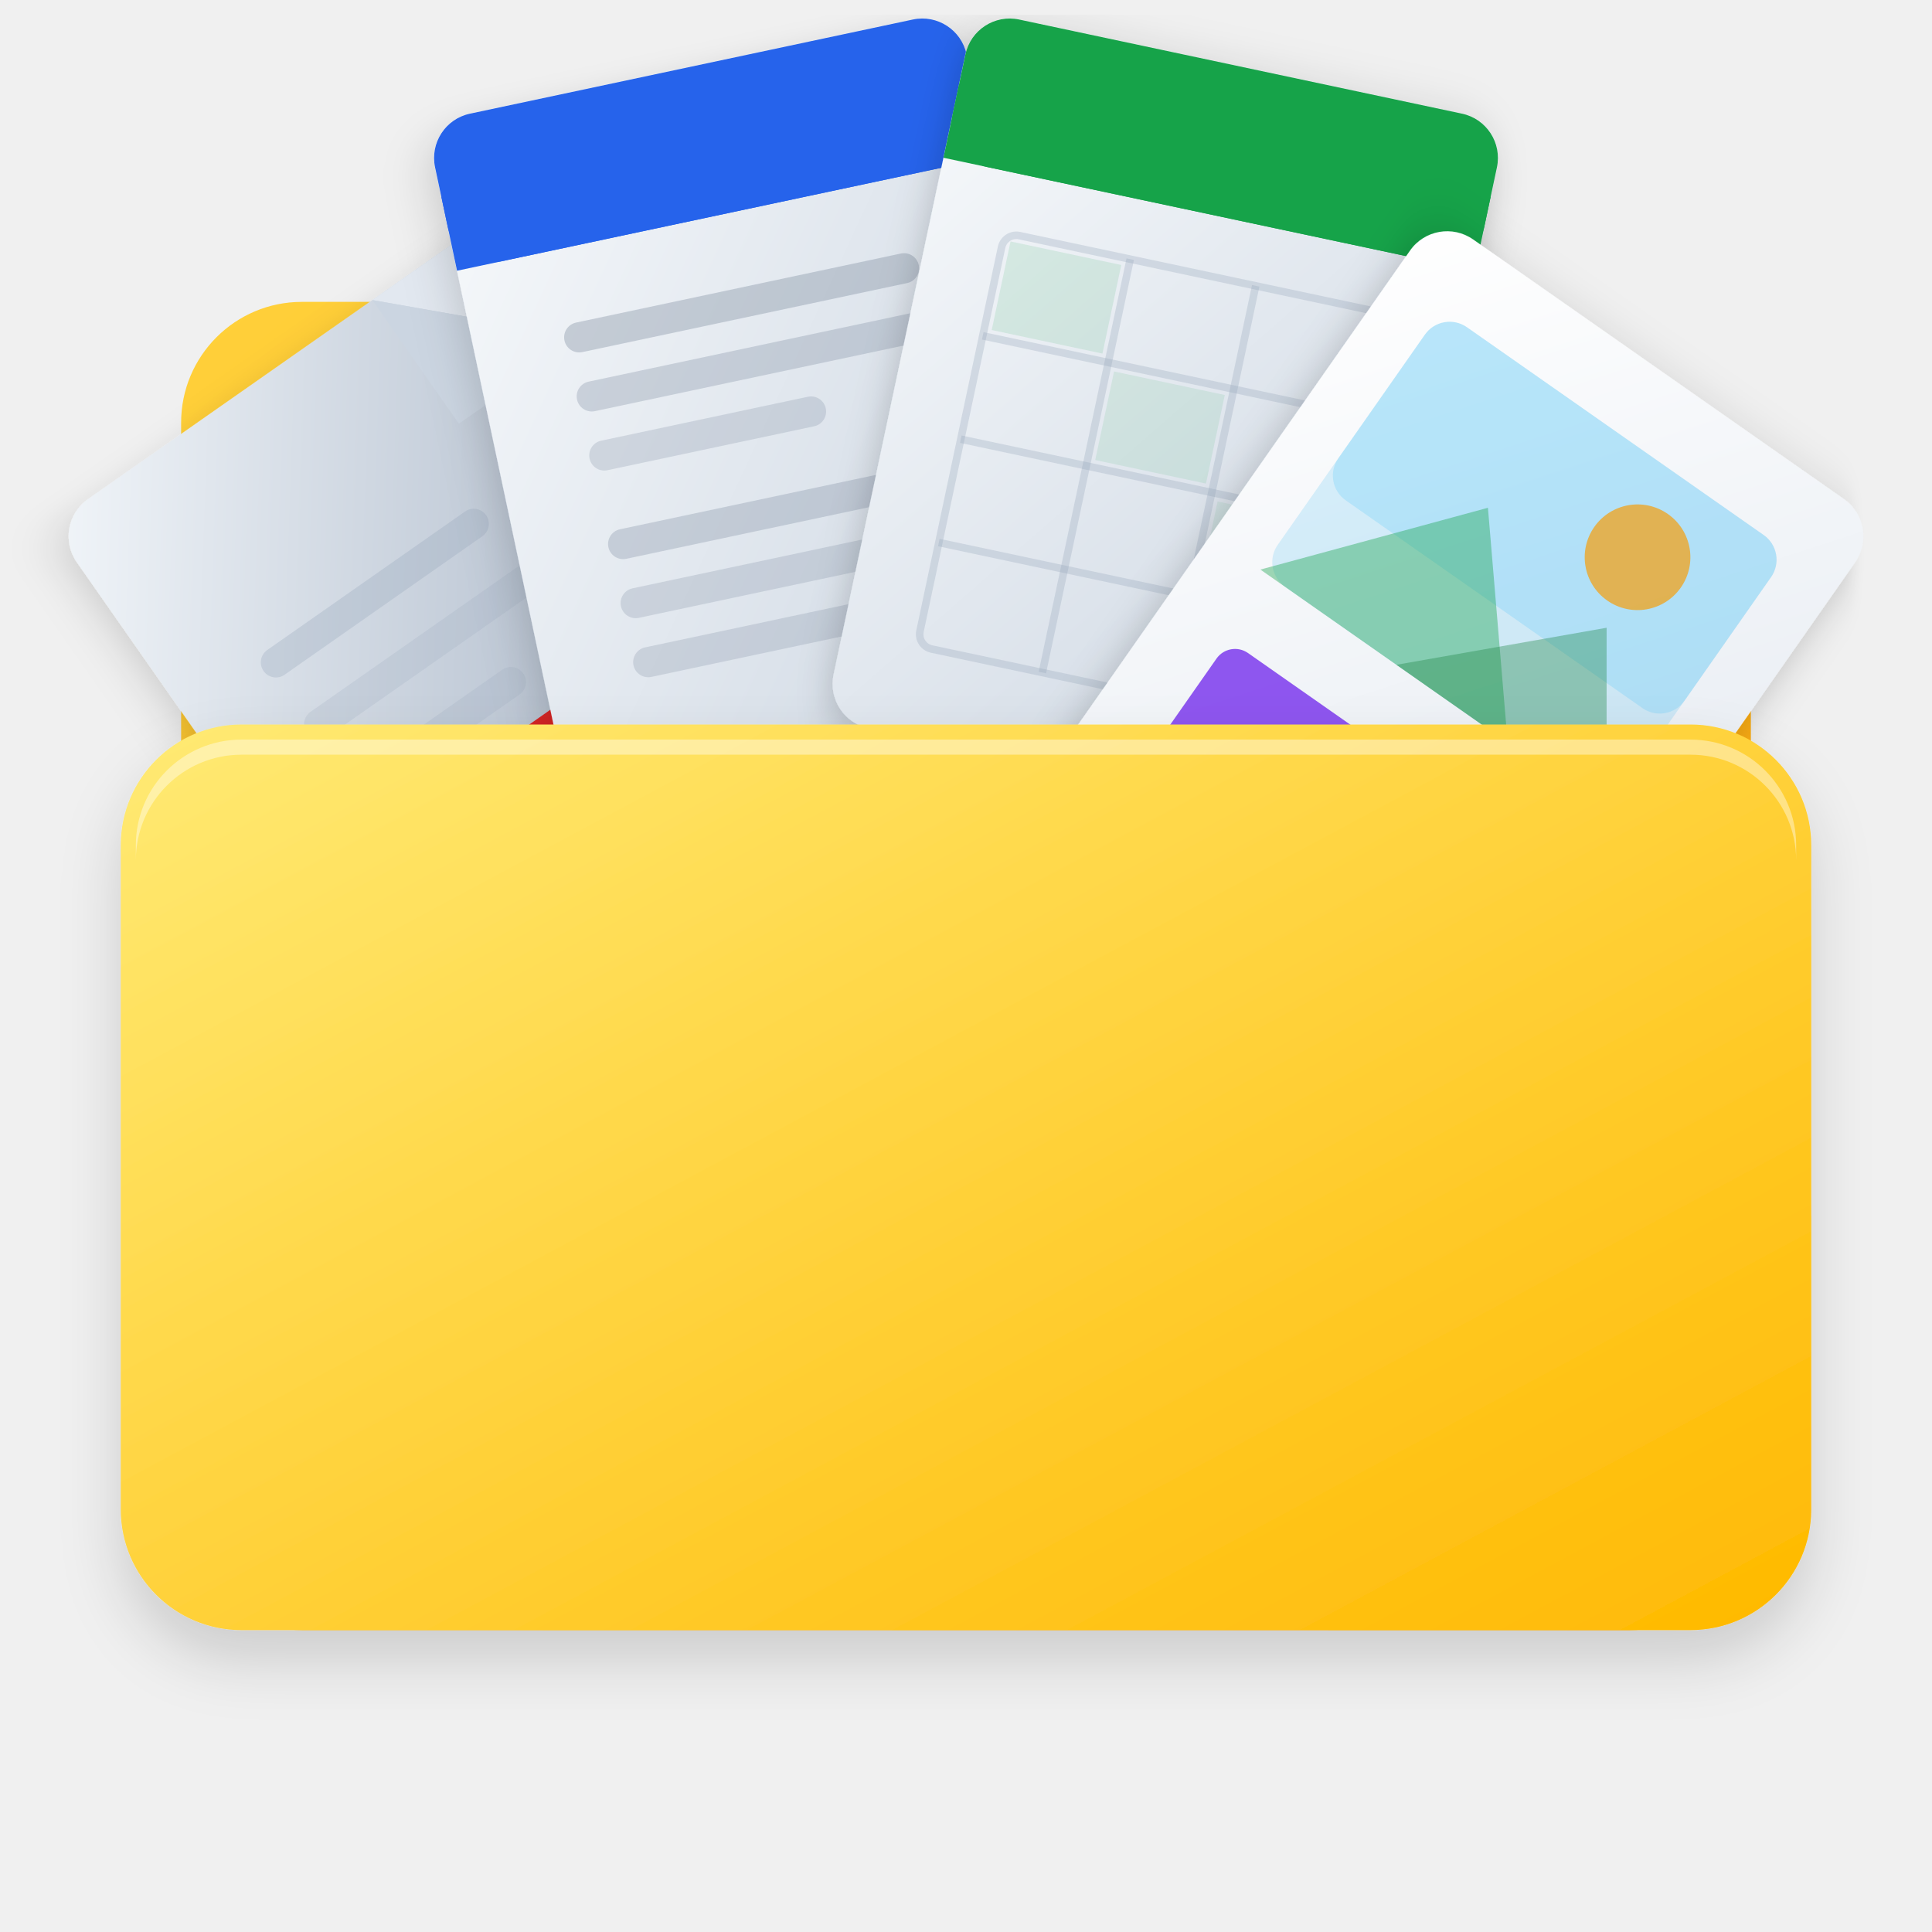
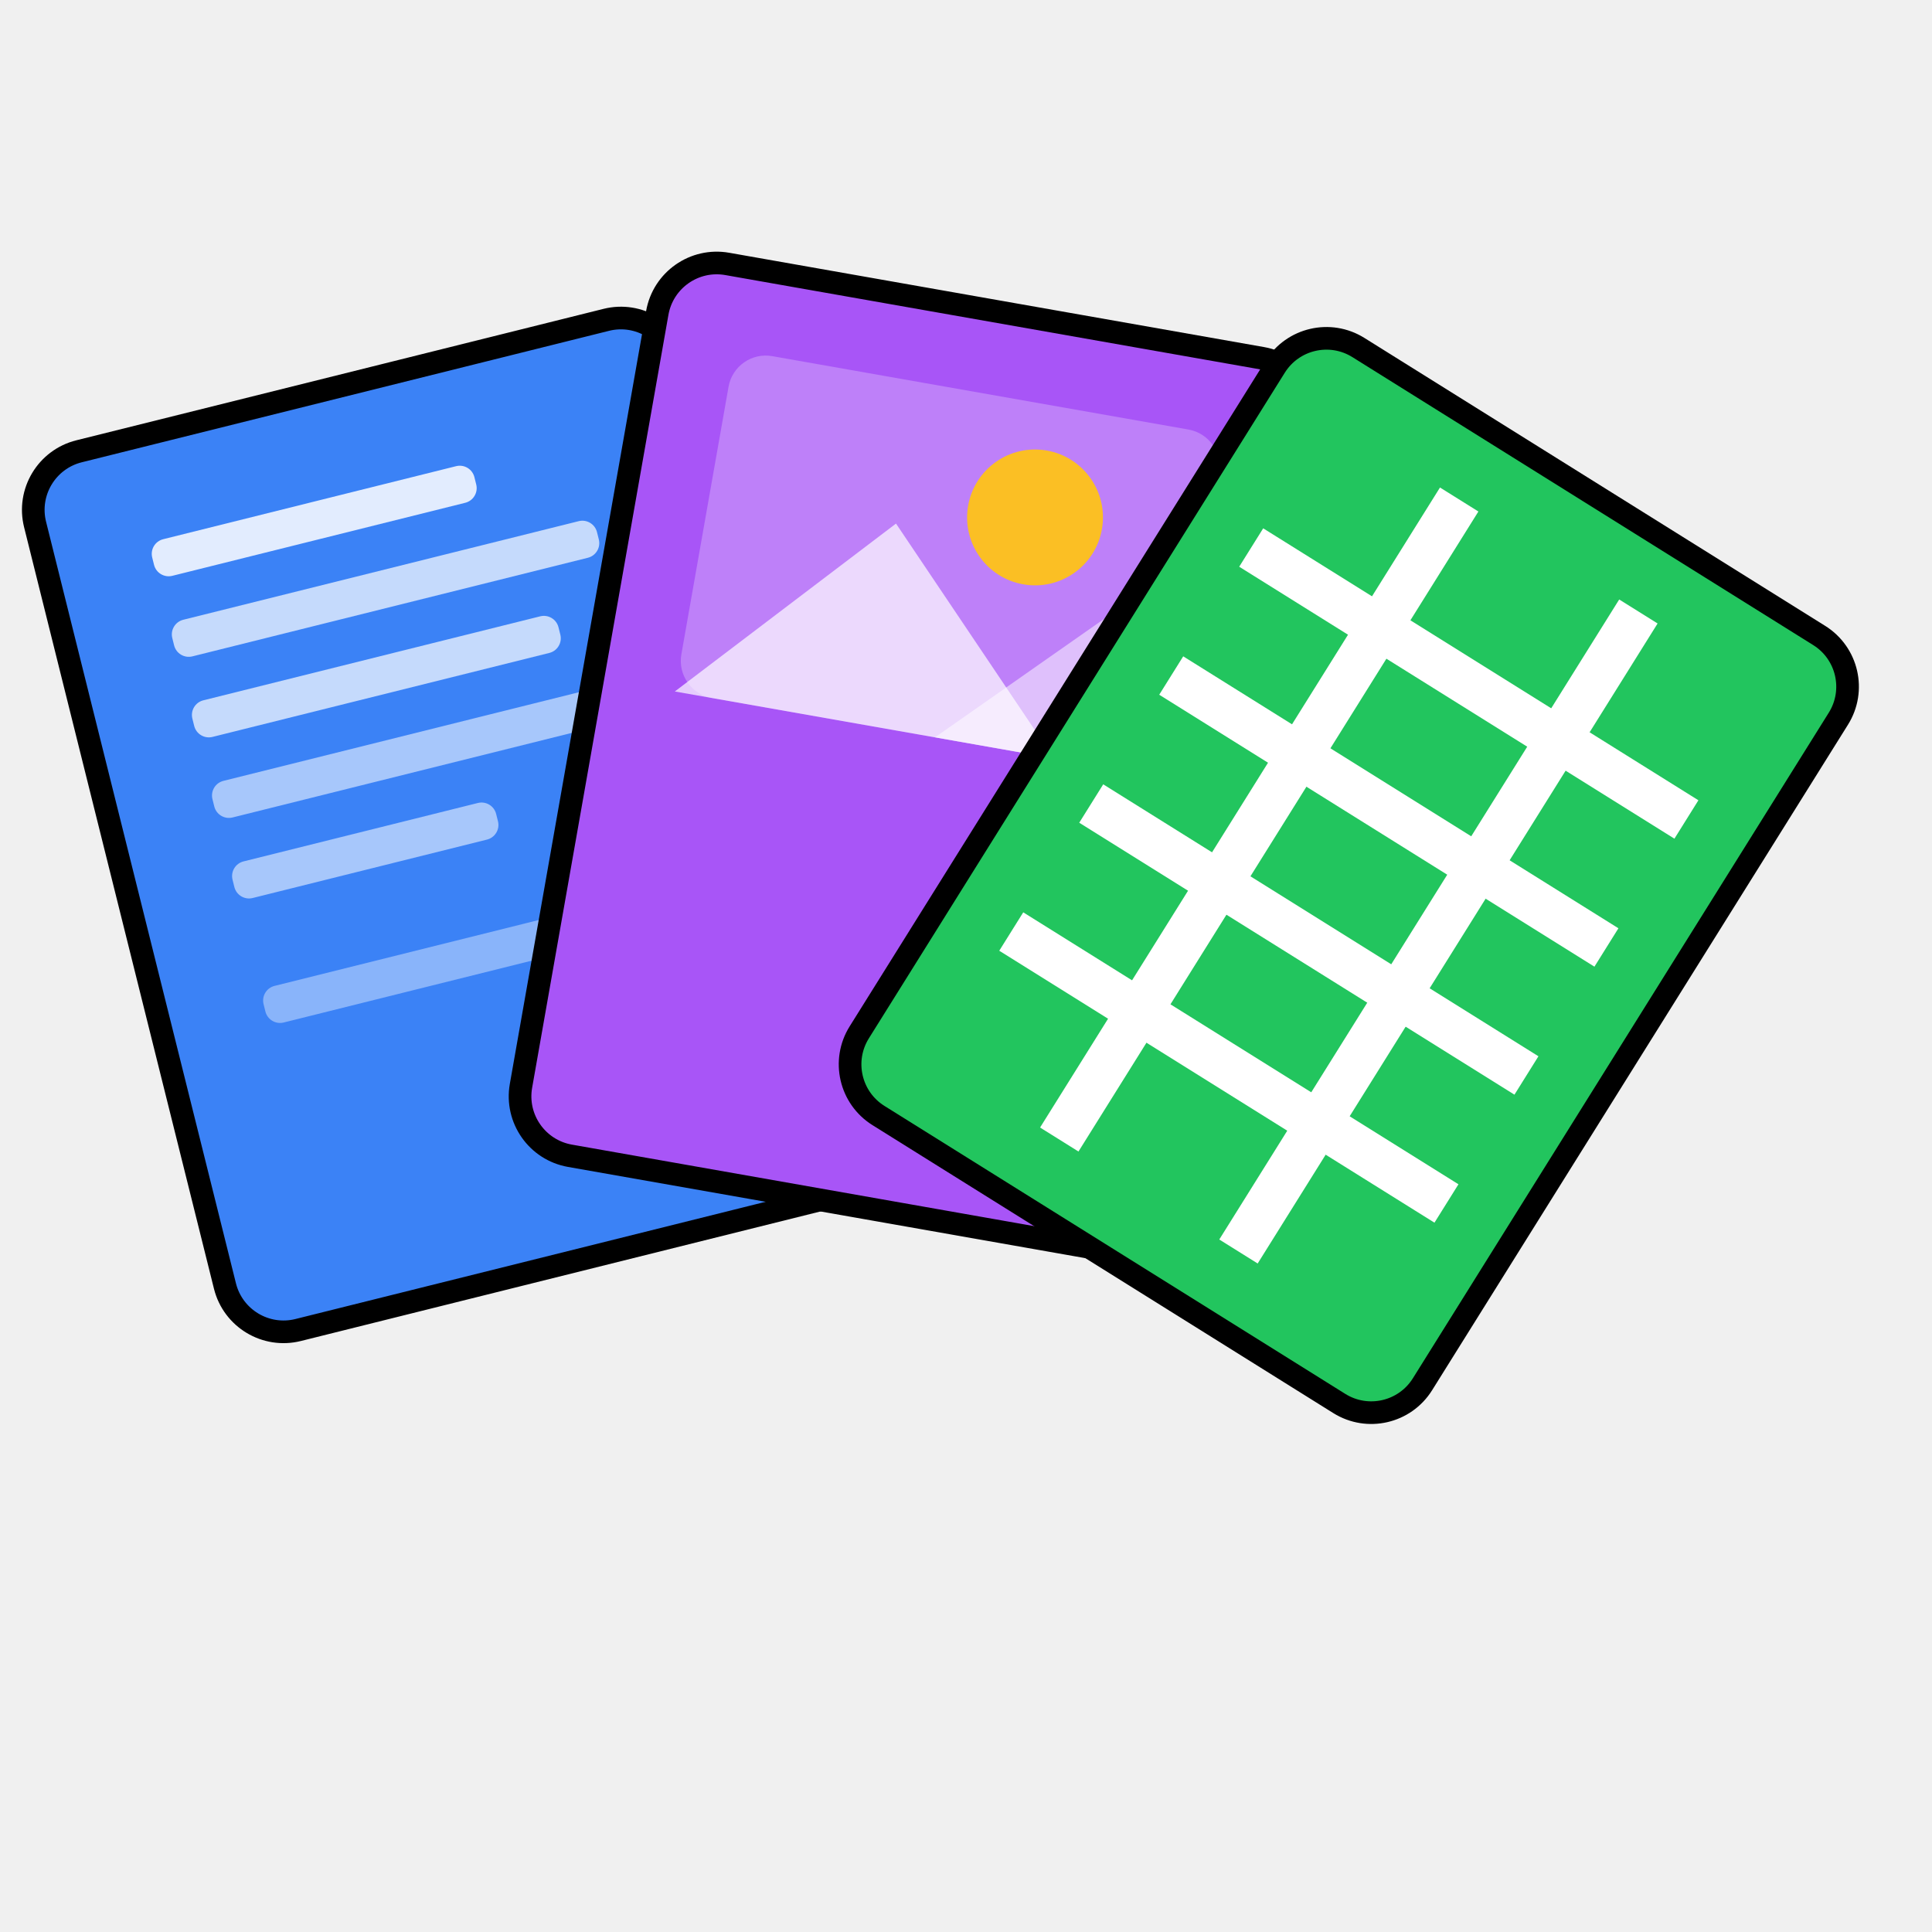
- <svg xmlns="http://www.w3.org/2000/svg" viewBox="0 0 256 256" width="100%" height="100%">
-   <defs>
-     <linearGradient id="folderBackGrad" x1="0%" y1="0%" x2="100%" y2="100%">
-       <stop offset="0%" stop-color="#FFD13B" />
-       <stop offset="100%" stop-color="#FF9E00" />
-     </linearGradient>
-     <linearGradient id="folderFrontGrad" x1="0%" y1="0%" x2="100%" y2="100%">
-       <stop offset="0%" stop-color="#FFEA74" />
-       <stop offset="100%" stop-color="#FFB900" />
-     </linearGradient>
-     <linearGradient id="fileGrad1" x1="0%" y1="0%" x2="100%" y2="100%">
-       <stop offset="0%" stop-color="#FFFFFF" />
-       <stop offset="100%" stop-color="#E2E8F0" />
-     </linearGradient>
-     <linearGradient id="fileGrad2" x1="0%" y1="0%" x2="100%" y2="100%">
-       <stop offset="0%" stop-color="#F8FAFC" />
-       <stop offset="100%" stop-color="#CBD5E1" />
-     </linearGradient>
-     <linearGradient id="fileGrad3" x1="0%" y1="0%" x2="100%" y2="100%">
-       <stop offset="0%" stop-color="#F1F5F9" />
-       <stop offset="100%" stop-color="#94A3B8" />
-     </linearGradient>
-     <filter id="shadow" x="-10%" y="-10%" width="120%" height="120%">
-       <feDropShadow dx="0" dy="4" stdDeviation="4" flood-color="#000000" flood-opacity="0.15" />
-     </filter>
-     <filter id="fileShadow" x="-20%" y="-20%" width="140%" height="140%">
-       <feDropShadow dx="0" dy="2" stdDeviation="3" flood-color="#000000" flood-opacity="0.2" />
-     </filter>
-   </defs>
-   <path d="M 24 56 C 24 47.163 31.163 40 40 40 L 96 40 C 102.5 40 108.2 43.8 110.8 49.8 L 120 72 L 216 72 C 224.837 72 232 79.163 232 88 L 232 200 C 232 208.837 224.837 216 216 216 L 40 216 C 31.163 216 24 208.837 24 200 L 24 56 Z" fill="url(#folderBackGrad)" />
-   <g transform="translate(128, 180)">
-     <g transform="rotate(-35) translate(-36, -160)" filter="url(#fileShadow)">
-       <rect x="0" y="0" width="72" height="96" rx="6" fill="url(#fileGrad3)" />
-       <path d="M 52 0 L 72 0 C 75.3 0 78 2.7 78 6 L 72 6 L 72 20 L 52 0 Z" fill="#E2E8F0" />
-       <path d="M 52 0 L 72 20 L 52 20 Z" fill="#CBD5E1" />
-       <rect x="10" y="58" width="52" height="22" rx="3" fill="#DC2626" />
-       <text x="36" y="74" font-family="Arial,sans-serif" font-size="14" font-weight="bold" fill="#FFFFFF" text-anchor="middle">PDF</text>
-       <rect x="12" y="30" width="36" height="4" rx="2" fill="#94A3B8" opacity="0.3" />
-       <rect x="12" y="40" width="48" height="4" rx="2" fill="#94A3B8" opacity="0.2" />
-       <rect x="12" y="50" width="28" height="4" rx="2" fill="#94A3B8" opacity="0.2" />
-     </g>
-     <g transform="rotate(-12) translate(-36, -175)" filter="url(#fileShadow)">
-       <rect x="0" y="0" width="72" height="96" rx="6" fill="url(#fileGrad2)" />
-       <rect x="0" y="0" width="72" height="20" rx="6" fill="#2563EB" />
-       <rect x="0" y="10" width="72" height="10" fill="#2563EB" />
-       <rect x="12" y="30" width="48" height="4" rx="2" fill="#64748B" opacity="0.3" />
-       <rect x="12" y="38" width="48" height="4" rx="2" fill="#64748B" opacity="0.25" />
-       <rect x="12" y="46" width="32" height="4" rx="2" fill="#64748B" opacity="0.2" />
-       <rect x="12" y="58" width="48" height="4" rx="2" fill="#64748B" opacity="0.25" />
-       <rect x="12" y="66" width="48" height="4" rx="2" fill="#64748B" opacity="0.2" />
-       <rect x="12" y="74" width="40" height="4" rx="2" fill="#64748B" opacity="0.2" />
-     </g>
-     <g transform="rotate(12) translate(-36, -175)" filter="url(#fileShadow)">
-       <rect x="0" y="0" width="72" height="96" rx="6" fill="url(#fileGrad2)" />
-       <rect x="0" y="0" width="72" height="20" rx="6" fill="#16A34A" />
-       <rect x="0" y="10" width="72" height="10" fill="#16A34A" />
-       <rect x="10" y="28" width="52" height="56" rx="2" fill="none" stroke="#94A3B8" stroke-width="1" opacity="0.3" />
-       <line x1="27" y1="28" x2="27" y2="84" stroke="#94A3B8" stroke-width="1" opacity="0.3" />
-       <line x1="44" y1="28" x2="44" y2="84" stroke="#94A3B8" stroke-width="1" opacity="0.3" />
-       <line x1="10" y1="42" x2="62" y2="42" stroke="#94A3B8" stroke-width="1" opacity="0.3" />
-       <line x1="10" y1="56" x2="62" y2="56" stroke="#94A3B8" stroke-width="1" opacity="0.3" />
-       <line x1="10" y1="70" x2="62" y2="70" stroke="#94A3B8" stroke-width="1" opacity="0.3" />
-       <rect x="11" y="29" width="15" height="12" fill="#16A34A" opacity="0.12" />
-       <rect x="28" y="43" width="15" height="12" fill="#16A34A" opacity="0.1" />
-       <rect x="45" y="57" width="16" height="12" fill="#16A34A" opacity="0.08" />
-     </g>
-     <g transform="rotate(35) translate(-36, -160)" filter="url(#fileShadow)">
-       <rect x="0" y="0" width="72" height="96" rx="6" fill="url(#fileGrad1)" />
-       <rect x="8" y="10" width="56" height="42" rx="4" fill="#0EA5E9" opacity="0.15" />
-       <rect x="8" y="10" width="56" height="28" rx="4" fill="#38BDF8" opacity="0.2" />
-       <circle cx="48" cy="22" r="7" fill="#F59E0B" opacity="0.7" />
-       <polygon points="8,52 28,28 48,52" fill="#16A34A" opacity="0.4" />
-       <polygon points="30,52 50,32 64,52" fill="#15803D" opacity="0.35" />
-       <rect x="10" y="62" width="52" height="22" rx="3" fill="#7C3AED" opacity="0.85" />
-       <text x="36" y="78" font-family="Arial,sans-serif" font-size="12" font-weight="bold" fill="#FFFFFF" text-anchor="middle">JPG</text>
-     </g>
+ <svg xmlns="http://www.w3.org/2000/svg" viewBox="0 0 256 256">
+   <g transform="translate(95,250) rotate(-14)">
+     <rect x="-44" y="-205" width="88" height="120" rx="8" fill="#3B82F6" stroke="#000" stroke-width="3" />
+     <rect x="-30" y="-191" width="44" height="5" rx="2" fill="#fff" opacity="0.85" />
+     <rect x="-30" y="-180" width="58" height="5" rx="2" fill="#fff" opacity="0.7" />
+     <rect x="-30" y="-169" width="50" height="5" rx="2" fill="#fff" opacity="0.7" />
+     <rect x="-30" y="-158" width="58" height="5" rx="2" fill="#fff" opacity="0.55" />
+     <rect x="-30" y="-147" width="36" height="5" rx="2" fill="#fff" opacity="0.55" />
+     <rect x="-30" y="-130" width="58" height="5" rx="2" fill="#fff" opacity="0.4" />
  </g>
-   <path d="M 16 112 C 16 103.163 23.163 96 32 96 L 224 96 C 232.837 96 240 103.163 240 112 L 240 200 C 240 208.837 232.837 216 224 216 L 32 216 C 23.163 216 16 208.837 16 200 L 16 112 Z" fill="url(#folderFrontGrad)" filter="url(#shadow)" />
-   <path d="M 18 112 C 18 104.268 24.268 98 32 98 L 224 98 C 231.732 98 238 104.268 238 112 L 238 114 C 238 106.268 231.732 100 224 100 L 32 100 C 24.268 100 18 106.268 18 114 L 18 112 Z" fill="#FFFFFF" opacity="0.4" />
+   <g transform="translate(95,250) rotate(10)">
+     <rect x="-44" y="-212" width="88" height="120" rx="8" fill="#A855F7" stroke="#000" stroke-width="3" />
+     <rect x="-33" y="-201" width="66" height="46" rx="5" fill="#fff" opacity="0.25" />
+     <circle cx="10" cy="-186" r="9" fill="#FBBF24" />
+     <polygon points="-33,-155 -8,-182 18,-155" fill="#fff" opacity="0.7" />
+     <polygon points="2,-155 22,-175 33,-155" fill="#fff" opacity="0.5" />
+   </g>
+   <g transform="translate(95,250) rotate(32)">
+     <rect x="-44" y="-218" width="88" height="120" rx="8" fill="#22C55E" stroke="#000" stroke-width="3" />
+     <line x1="-14" y1="-208" x2="-14" y2="-108" stroke="#fff" stroke-width="6" opacity="1" />
+     <line x1="14" y1="-208" x2="14" y2="-108" stroke="#fff" stroke-width="6" opacity="1" />
+     <line x1="-34" y1="-188" x2="34" y2="-188" stroke="#fff" stroke-width="6" opacity="1" />
+     <line x1="-34" y1="-168" x2="34" y2="-168" stroke="#fff" stroke-width="6" opacity="1" />
+     <line x1="-34" y1="-148" x2="34" y2="-148" stroke="#fff" stroke-width="6" opacity="1" />
+     <line x1="-34" y1="-128" x2="34" y2="-128" stroke="#fff" stroke-width="6" opacity="1" />
+   </g>
</svg>
